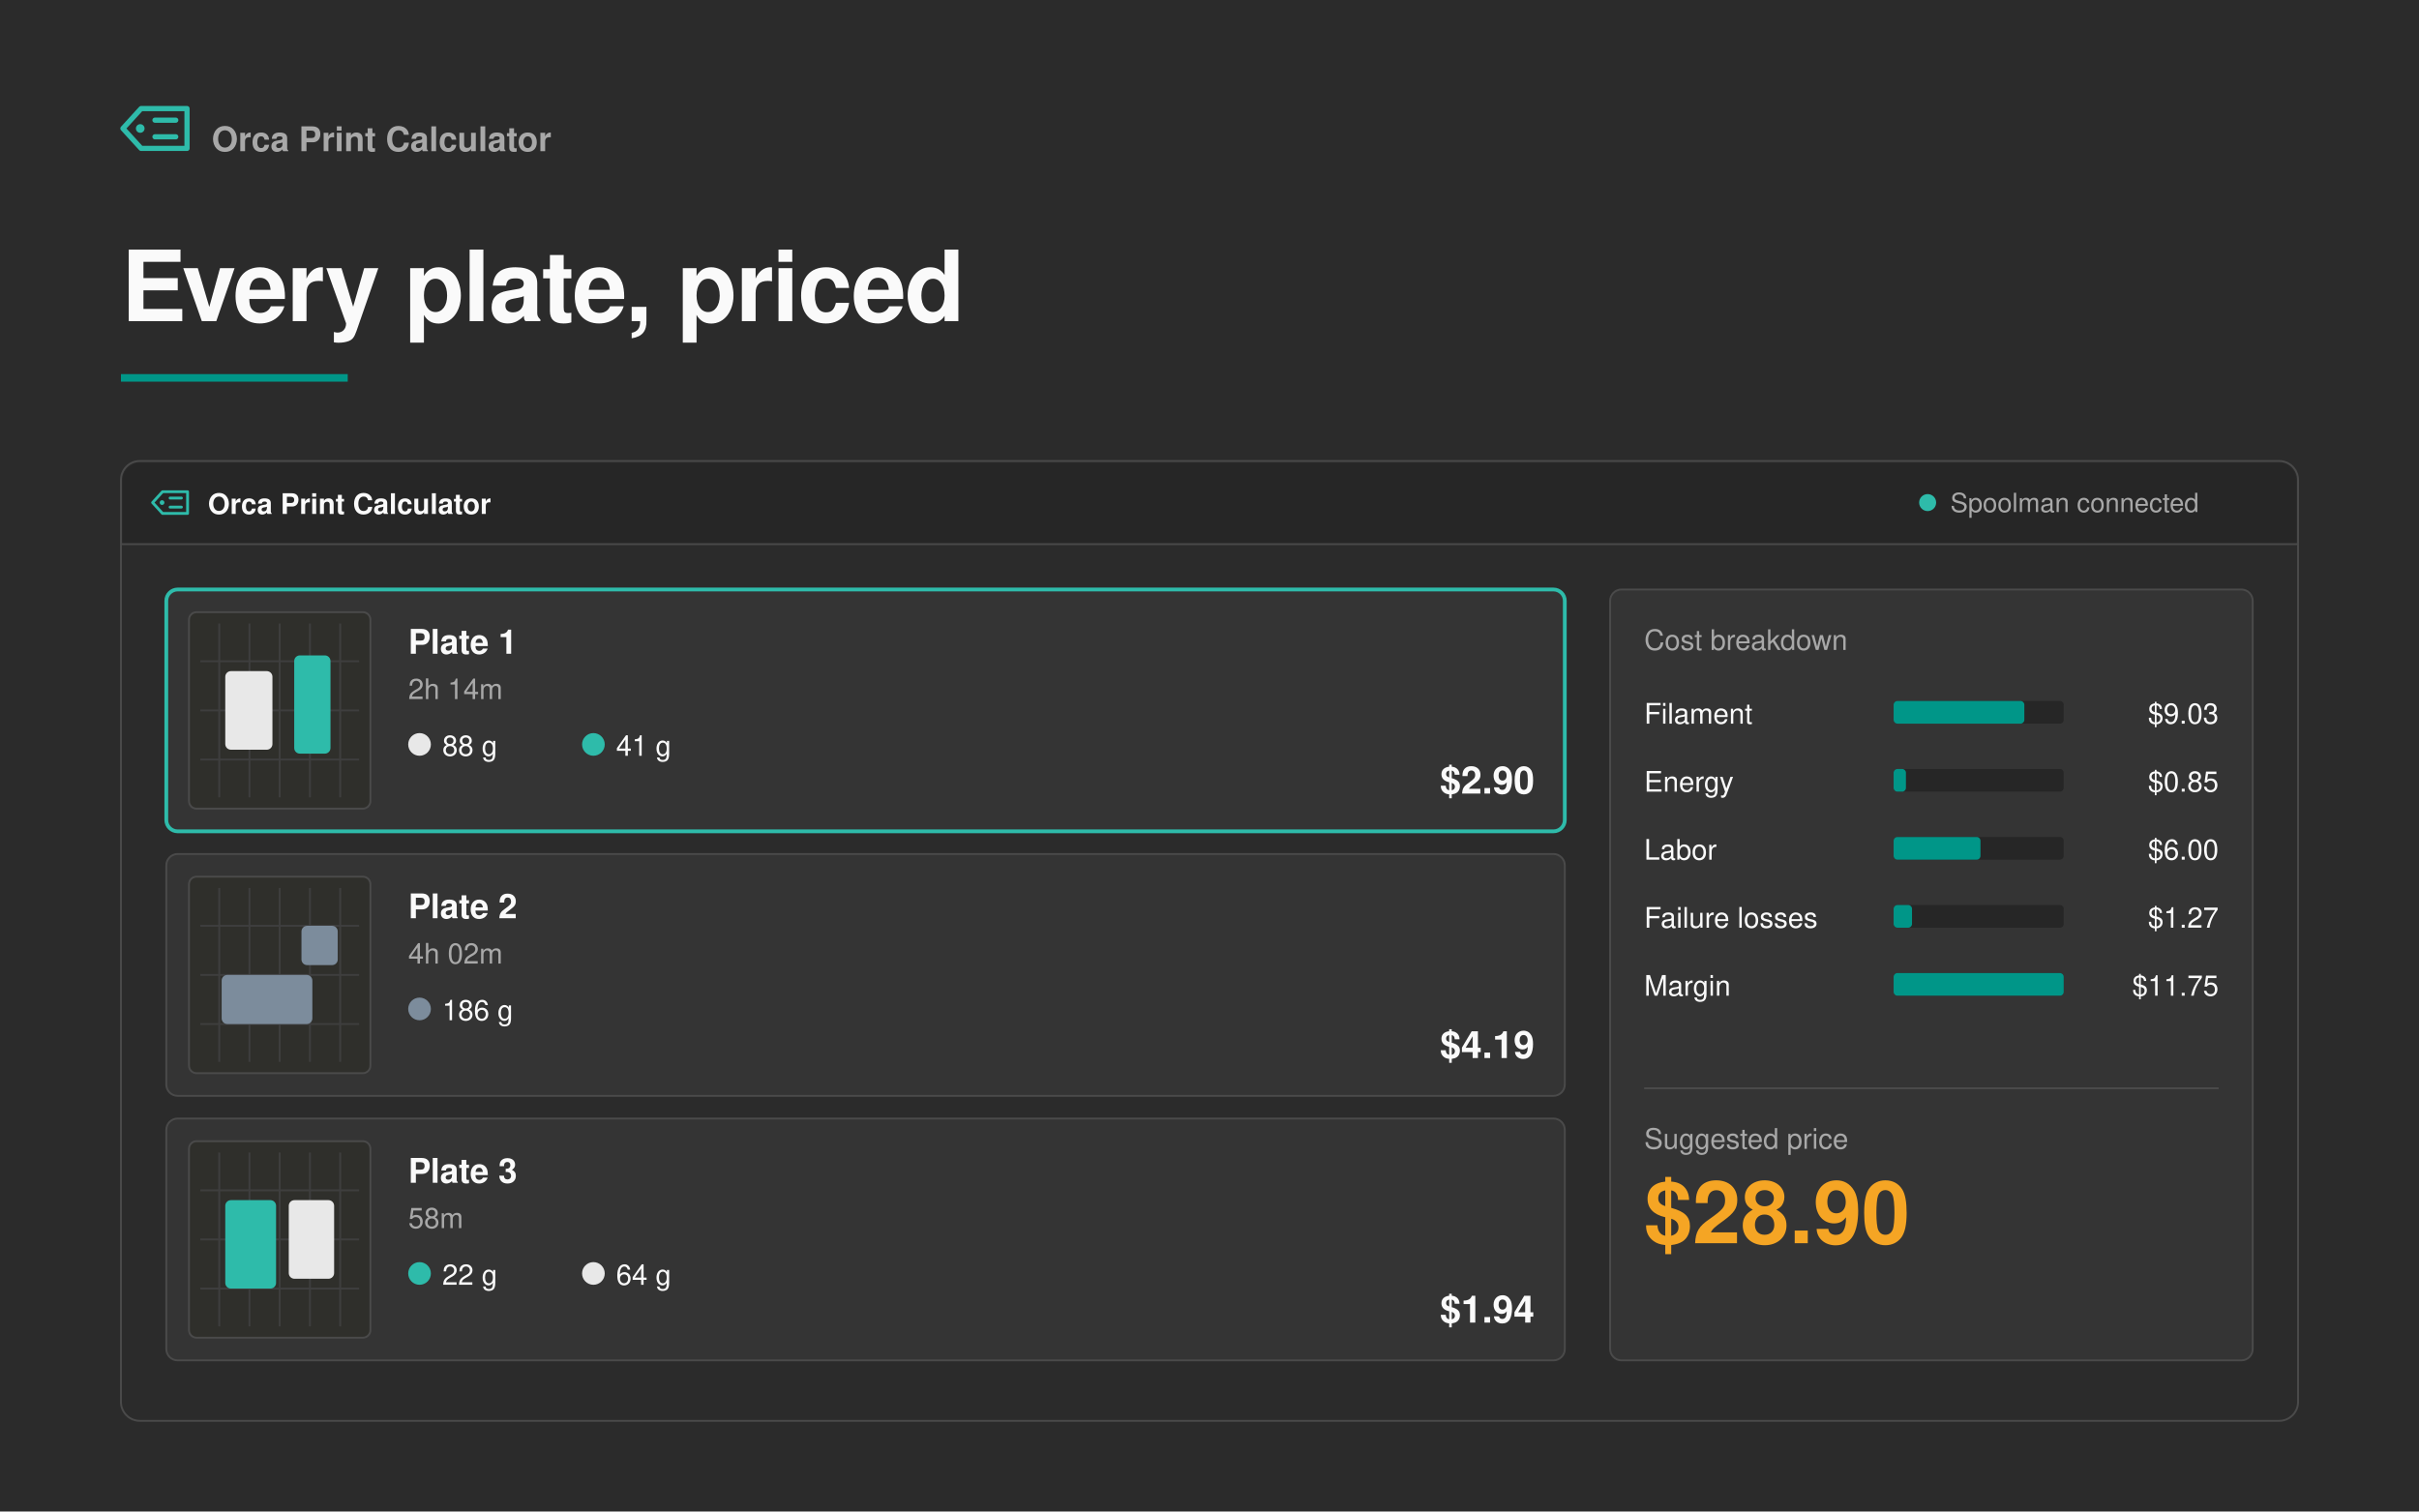
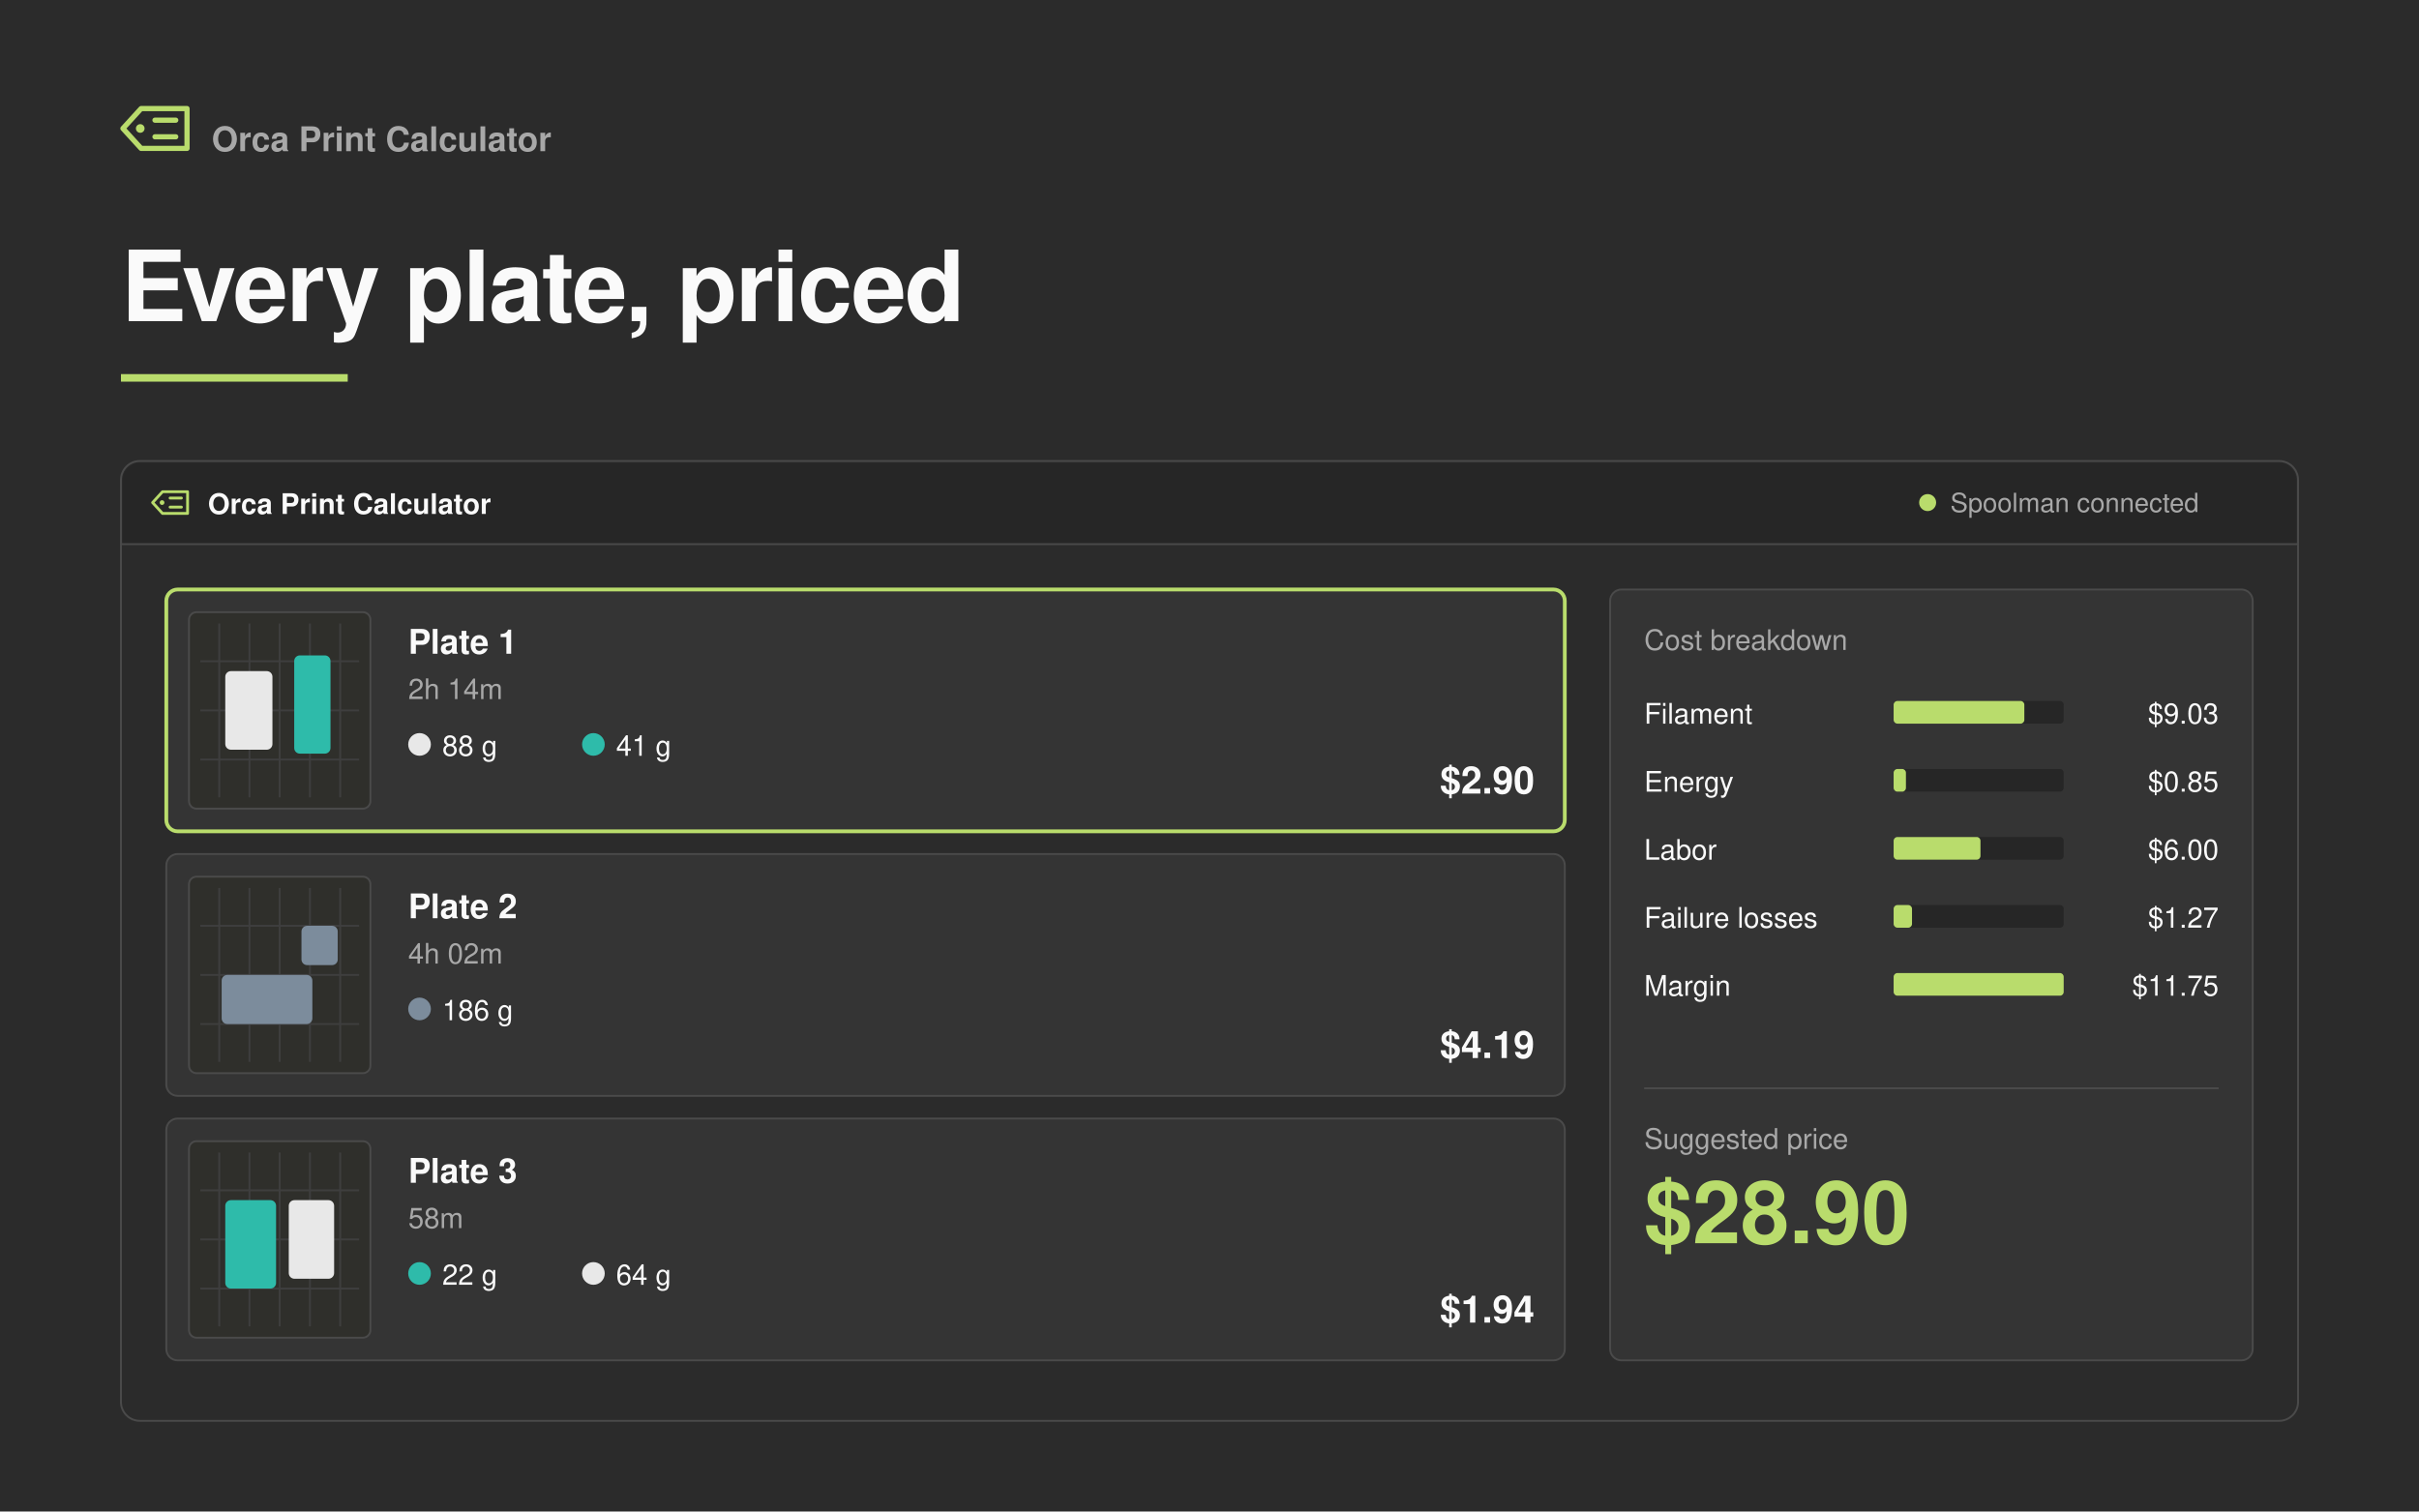
<svg xmlns="http://www.w3.org/2000/svg" width="1280" height="800" viewBox="0 0 1280 800">
  <rect x="0" y="0" width="1280" height="800" rx="0" fill="#2B2B2B" />
  <g transform="translate(60 46) scale(1.833333)">
-     <path d="M2.75 12L8 6.25H21.25V17.75H8Z" fill="none" stroke="#2EBBAA" stroke-width="1.5" stroke-linecap="round" stroke-linejoin="round" />
-     <circle cx="7.75" cy="12" r="1.25" fill="#2EBBAA" />
-     <path d="M12 9.6H18M12 14.4H18" fill="none" stroke="#2EBBAA" stroke-width="1.5" stroke-linecap="round" />
+     <path d="M2.75 12L8 6.25H21.25V17.75H8Z" fill="none" stroke="#B9DC6C" stroke-width="1.5" stroke-linecap="round" stroke-linejoin="round" />
+     <circle cx="7.75" cy="12" r="1.25" fill="#B9DC6C" />
+     <path d="M12 9.6H18M12 14.4H18" fill="none" stroke="#B9DC6C" stroke-width="1.5" stroke-linecap="round" />
  </g>
  <text x="112" y="80" font-size="18" font-weight="600" fill="#A8A8A8" text-anchor="start" font-family="'Avenir Next','Helvetica Neue',Helvetica,Arial,sans-serif">Orca Print Calculator</text>
  <text x="64" y="170" font-size="52" font-weight="700" fill="#FAFAFA" text-anchor="start" font-family="'Avenir Next','Helvetica Neue',Helvetica,Arial,sans-serif" letter-spacing="-0.015em">Every plate, priced</text>
-   <path d="M64 200H184" stroke="#009688" stroke-width="4" />
+   <path d="M64 200H184" stroke="#B9DC6C" stroke-width="4" />
  <rect x="64" y="244" width="1152" height="508" rx="10" fill="#2B2B2B" stroke="#4A4A4A" stroke-width="1" />
  <rect x="65" y="245" width="1150" height="43" rx="9" fill="#262626" />
  <rect x="65" y="278" width="1150" height="10" rx="0" fill="#262626" />
  <g transform="translate(78 254) scale(1)">
-     <path d="M2.75 12L8 6.25H21.25V17.75H8Z" fill="none" stroke="#2EBBAA" stroke-width="1.5" stroke-linecap="round" stroke-linejoin="round" />
-     <circle cx="7.75" cy="12" r="1.25" fill="#2EBBAA" />
-     <path d="M12 9.6H18M12 14.4H18" fill="none" stroke="#2EBBAA" stroke-width="1.5" stroke-linecap="round" />
+     <path d="M2.75 12L8 6.25H21.25V17.75H8Z" fill="none" stroke="#B9DC6C" stroke-width="1.5" stroke-linecap="round" stroke-linejoin="round" />
+     <circle cx="7.75" cy="12" r="1.25" fill="#B9DC6C" />
+     <path d="M12 9.6H18M12 14.4H18" fill="none" stroke="#B9DC6C" stroke-width="1.5" stroke-linecap="round" />
  </g>
  <text x="110" y="272" font-size="15" font-weight="600" fill="#FAFAFA" text-anchor="start" font-family="'Avenir Next','Helvetica Neue',Helvetica,Arial,sans-serif">Orca Print Calculator</text>
-   <circle cx="1020" cy="266" r="4.5" fill="#2EBBAA" />
+   <circle cx="1020" cy="266" r="4.5" fill="#B9DC6C" />
  <text x="1032" y="271" font-size="14" font-weight="500" fill="#A8A8A8" text-anchor="start" font-family="'Avenir Next','Helvetica Neue',Helvetica,Arial,sans-serif">Spoolman connected</text>
  <path d="M64 288H1216" stroke="#4A4A4A" />
-   <rect x="88" y="312" width="740" height="128" rx="6" fill="#343434" stroke="#2EBBAA" stroke-width="2" />
+   <rect x="88" y="312" width="740" height="128" rx="6" fill="#343434" stroke="#B9DC6C" stroke-width="2" />
  <rect x="100" y="324" width="96" height="104" rx="4" fill="#2F2F2B" stroke="#4A4A4A" stroke-width="1" />
  <path d="M116 330V422" stroke="#3E3E3E" />
  <path d="M132 330V422" stroke="#3E3E3E" />
  <path d="M148 330V422" stroke="#3E3E3E" />
  <path d="M164 330V422" stroke="#3E3E3E" />
  <path d="M180 330V422" stroke="#3E3E3E" />
  <path d="M106 350H190" stroke="#3E3E3E" />
  <path d="M106 376H190" stroke="#3E3E3E" />
  <path d="M106 402H190" stroke="#3E3E3E" />
  <rect x="119.2" y="355.2" width="24.96" height="41.6" rx="3" fill="#E8E8E8" />
  <rect x="155.68" y="346.88" width="19.2" height="52" rx="3" fill="#2EBBAA" />
  <text x="216" y="346" font-size="18" font-weight="600" fill="#FAFAFA" text-anchor="start" font-family="'Avenir Next','Helvetica Neue',Helvetica,Arial,sans-serif">Plate 1</text>
  <text x="216" y="370" font-size="15" font-weight="500" fill="#A8A8A8" text-anchor="start" font-family="'Avenir Next','Helvetica Neue',Helvetica,Arial,sans-serif">2h 14m</text>
  <circle cx="222" cy="394" r="6" fill="#E8E8E8" />
  <text x="234" y="400" font-size="15" font-weight="500" fill="#FAFAFA" text-anchor="start" font-family="'Avenir Next','Helvetica Neue',Helvetica,Arial,sans-serif">88 g</text>
  <circle cx="314" cy="394" r="6" fill="#2EBBAA" />
  <text x="326" y="400" font-size="15" font-weight="500" fill="#FAFAFA" text-anchor="start" font-family="'Avenir Next','Helvetica Neue',Helvetica,Arial,sans-serif">41 g</text>
  <text x="812" y="420" font-size="20" font-weight="600" fill="#FAFAFA" text-anchor="end" font-family="'Avenir Next','Helvetica Neue',Helvetica,Arial,sans-serif">$2.90</text>
  <rect x="88" y="452" width="740" height="128" rx="6" fill="#343434" stroke="#4A4A4A" stroke-width="1" />
  <rect x="100" y="464" width="96" height="104" rx="4" fill="#2F2F2B" stroke="#4A4A4A" stroke-width="1" />
  <path d="M116 470V562" stroke="#3E3E3E" />
  <path d="M132 470V562" stroke="#3E3E3E" />
  <path d="M148 470V562" stroke="#3E3E3E" />
  <path d="M164 470V562" stroke="#3E3E3E" />
  <path d="M180 470V562" stroke="#3E3E3E" />
  <path d="M106 490H190" stroke="#3E3E3E" />
  <path d="M106 516H190" stroke="#3E3E3E" />
  <path d="M106 542H190" stroke="#3E3E3E" />
  <rect x="117.28" y="516" width="48" height="26" rx="3" fill="#7C8C9C" />
  <rect x="159.52" y="490" width="19.2" height="20.8" rx="3" fill="#7C8C9C" />
  <text x="216" y="486" font-size="18" font-weight="600" fill="#FAFAFA" text-anchor="start" font-family="'Avenir Next','Helvetica Neue',Helvetica,Arial,sans-serif">Plate 2</text>
  <text x="216" y="510" font-size="15" font-weight="500" fill="#A8A8A8" text-anchor="start" font-family="'Avenir Next','Helvetica Neue',Helvetica,Arial,sans-serif">4h 02m</text>
  <circle cx="222" cy="534" r="6" fill="#7C8C9C" />
  <text x="234" y="540" font-size="15" font-weight="500" fill="#FAFAFA" text-anchor="start" font-family="'Avenir Next','Helvetica Neue',Helvetica,Arial,sans-serif">186 g</text>
  <text x="812" y="560" font-size="20" font-weight="600" fill="#FAFAFA" text-anchor="end" font-family="'Avenir Next','Helvetica Neue',Helvetica,Arial,sans-serif">$4.19</text>
  <rect x="88" y="592" width="740" height="128" rx="6" fill="#343434" stroke="#4A4A4A" stroke-width="1" />
  <rect x="100" y="604" width="96" height="104" rx="4" fill="#2F2F2B" stroke="#4A4A4A" stroke-width="1" />
  <path d="M116 610V702" stroke="#3E3E3E" />
  <path d="M132 610V702" stroke="#3E3E3E" />
  <path d="M148 610V702" stroke="#3E3E3E" />
  <path d="M164 610V702" stroke="#3E3E3E" />
  <path d="M180 610V702" stroke="#3E3E3E" />
  <path d="M106 630H190" stroke="#3E3E3E" />
  <path d="M106 656H190" stroke="#3E3E3E" />
  <path d="M106 682H190" stroke="#3E3E3E" />
  <rect x="119.2" y="635.2" width="26.88" height="46.8" rx="3" fill="#2EBBAA" />
  <rect x="152.8" y="635.2" width="24" height="41.6" rx="3" fill="#E8E8E8" />
  <text x="216" y="626" font-size="18" font-weight="600" fill="#FAFAFA" text-anchor="start" font-family="'Avenir Next','Helvetica Neue',Helvetica,Arial,sans-serif">Plate 3</text>
  <text x="216" y="650" font-size="15" font-weight="500" fill="#A8A8A8" text-anchor="start" font-family="'Avenir Next','Helvetica Neue',Helvetica,Arial,sans-serif">58m</text>
  <circle cx="222" cy="674" r="6" fill="#2EBBAA" />
  <text x="234" y="680" font-size="15" font-weight="500" fill="#FAFAFA" text-anchor="start" font-family="'Avenir Next','Helvetica Neue',Helvetica,Arial,sans-serif">22 g</text>
  <circle cx="314" cy="674" r="6" fill="#E8E8E8" />
  <text x="326" y="680" font-size="15" font-weight="500" fill="#FAFAFA" text-anchor="start" font-family="'Avenir Next','Helvetica Neue',Helvetica,Arial,sans-serif">64 g</text>
  <text x="812" y="700" font-size="20" font-weight="600" fill="#FAFAFA" text-anchor="end" font-family="'Avenir Next','Helvetica Neue',Helvetica,Arial,sans-serif">$1.94</text>
  <rect x="852" y="312" width="340" height="408" rx="6" fill="#343434" stroke="#4A4A4A" stroke-width="1" />
  <text x="870" y="344" font-size="15" font-weight="500" fill="#A8A8A8" text-anchor="start" font-family="'Avenir Next','Helvetica Neue',Helvetica,Arial,sans-serif">Cost breakdown</text>
  <text x="870" y="383" font-size="15" font-weight="500" fill="#FAFAFA" text-anchor="start" font-family="'Avenir Next','Helvetica Neue',Helvetica,Arial,sans-serif">Filament</text>
  <rect x="1002" y="371" width="90" height="12" rx="2" fill="#262626" />
-   <rect x="1002" y="371" width="69.166" height="12" rx="2" fill="#009688" />
+   <rect x="1002" y="371" width="69.166" height="12" rx="2" fill="#B9DC6C" />
  <text x="1174" y="383" font-size="15" font-weight="500" fill="#FAFAFA" text-anchor="end" font-family="'Avenir Next','Helvetica Neue',Helvetica,Arial,sans-serif">$9.03</text>
  <text x="870" y="419" font-size="15" font-weight="500" fill="#FAFAFA" text-anchor="start" font-family="'Avenir Next','Helvetica Neue',Helvetica,Arial,sans-serif">Energy</text>
  <rect x="1002" y="407" width="90" height="12" rx="2" fill="#262626" />
-   <rect x="1002" y="407" width="6.511" height="12" rx="2" fill="#009688" />
+   <rect x="1002" y="407" width="6.511" height="12" rx="2" fill="#B9DC6C" />
  <text x="1174" y="419" font-size="15" font-weight="500" fill="#FAFAFA" text-anchor="end" font-family="'Avenir Next','Helvetica Neue',Helvetica,Arial,sans-serif">$0.85</text>
  <text x="870" y="455" font-size="15" font-weight="500" fill="#FAFAFA" text-anchor="start" font-family="'Avenir Next','Helvetica Neue',Helvetica,Arial,sans-serif">Labor</text>
  <rect x="1002" y="443" width="90" height="12" rx="2" fill="#262626" />
-   <rect x="1002" y="443" width="45.957" height="12" rx="2" fill="#009688" />
+   <rect x="1002" y="443" width="45.957" height="12" rx="2" fill="#B9DC6C" />
  <text x="1174" y="455" font-size="15" font-weight="500" fill="#FAFAFA" text-anchor="end" font-family="'Avenir Next','Helvetica Neue',Helvetica,Arial,sans-serif">$6.00</text>
  <text x="870" y="491" font-size="15" font-weight="500" fill="#FAFAFA" text-anchor="start" font-family="'Avenir Next','Helvetica Neue',Helvetica,Arial,sans-serif">Failure losses</text>
  <rect x="1002" y="479" width="90" height="12" rx="2" fill="#262626" />
-   <rect x="1002" y="479" width="9.728" height="12" rx="2" fill="#009688" />
+   <rect x="1002" y="479" width="9.728" height="12" rx="2" fill="#B9DC6C" />
  <text x="1174" y="491" font-size="15" font-weight="500" fill="#FAFAFA" text-anchor="end" font-family="'Avenir Next','Helvetica Neue',Helvetica,Arial,sans-serif">$1.27</text>
  <text x="870" y="527" font-size="15" font-weight="500" fill="#FAFAFA" text-anchor="start" font-family="'Avenir Next','Helvetica Neue',Helvetica,Arial,sans-serif">Margin</text>
  <rect x="1002" y="515" width="90" height="12" rx="2" fill="#262626" />
-   <rect x="1002" y="515" width="90" height="12" rx="2" fill="#009688" />
+   <rect x="1002" y="515" width="90" height="12" rx="2" fill="#B9DC6C" />
  <text x="1174" y="527" font-size="15" font-weight="500" fill="#FAFAFA" text-anchor="end" font-family="'Avenir Next','Helvetica Neue',Helvetica,Arial,sans-serif">$11.75</text>
  <path d="M870 576H1174" stroke="#4A4A4A" />
  <text x="870" y="608" font-size="15" font-weight="500" fill="#A8A8A8" text-anchor="start" font-family="'Avenir Next','Helvetica Neue',Helvetica,Arial,sans-serif">Suggested price</text>
-   <text x="870" y="658" font-size="46" font-weight="700" fill="#F5A524" text-anchor="start" font-family="'Avenir Next','Helvetica Neue',Helvetica,Arial,sans-serif">$28.90</text>
+   <text x="870" y="658" font-size="46" font-weight="700" fill="#B9DC6C" text-anchor="start" font-family="'Avenir Next','Helvetica Neue',Helvetica,Arial,sans-serif">$28.90</text>
</svg>
